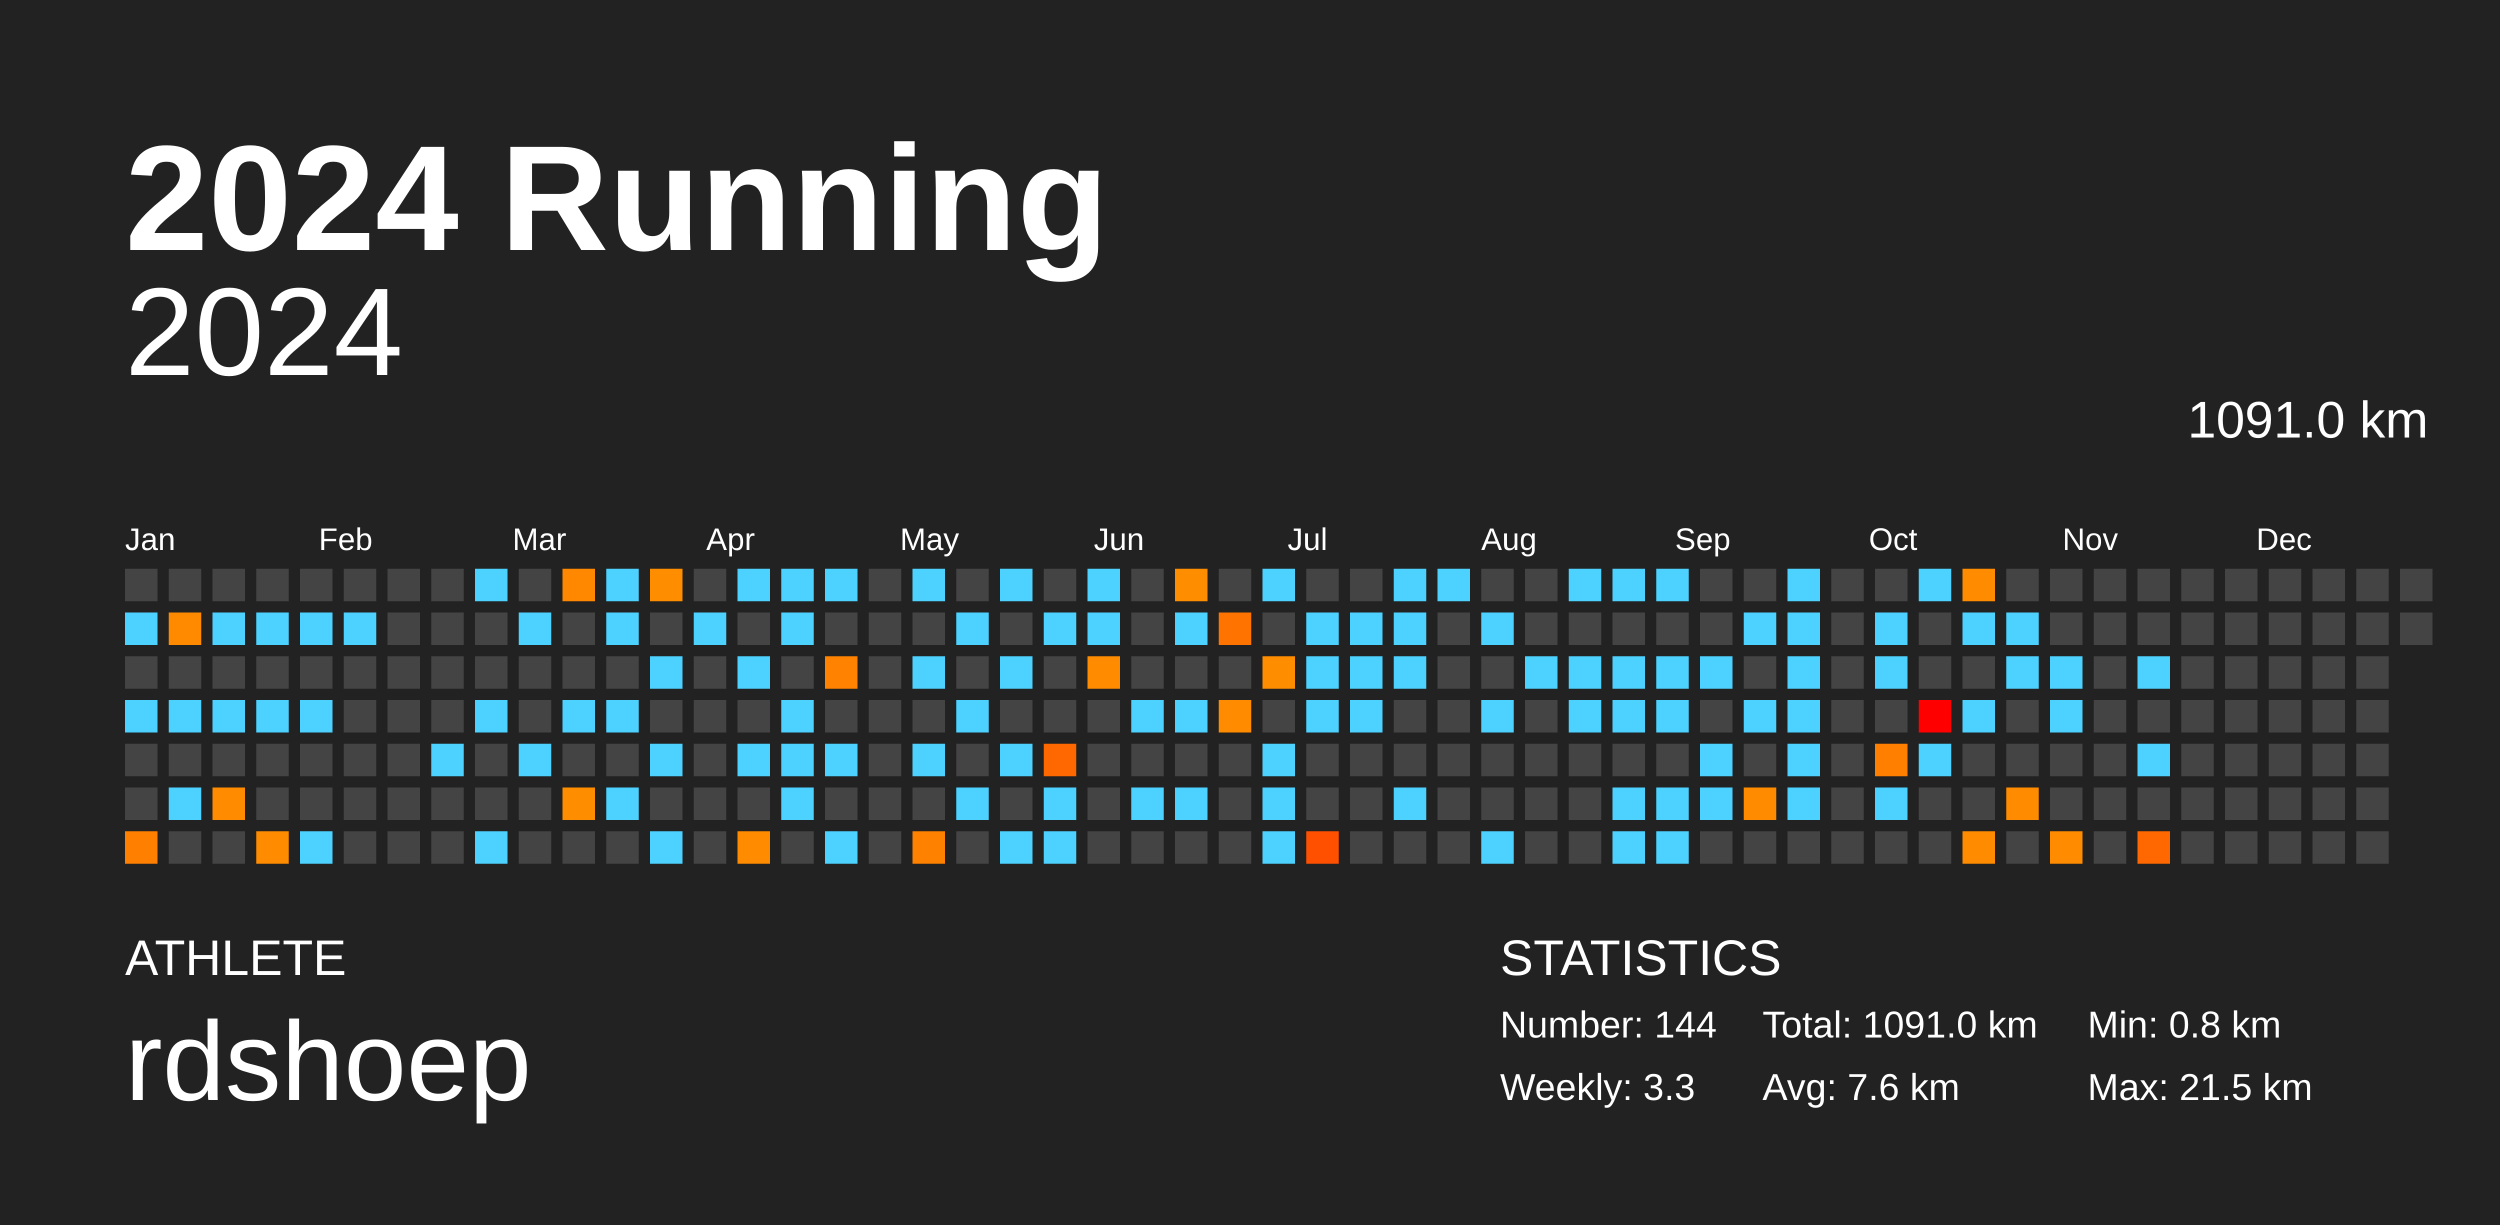
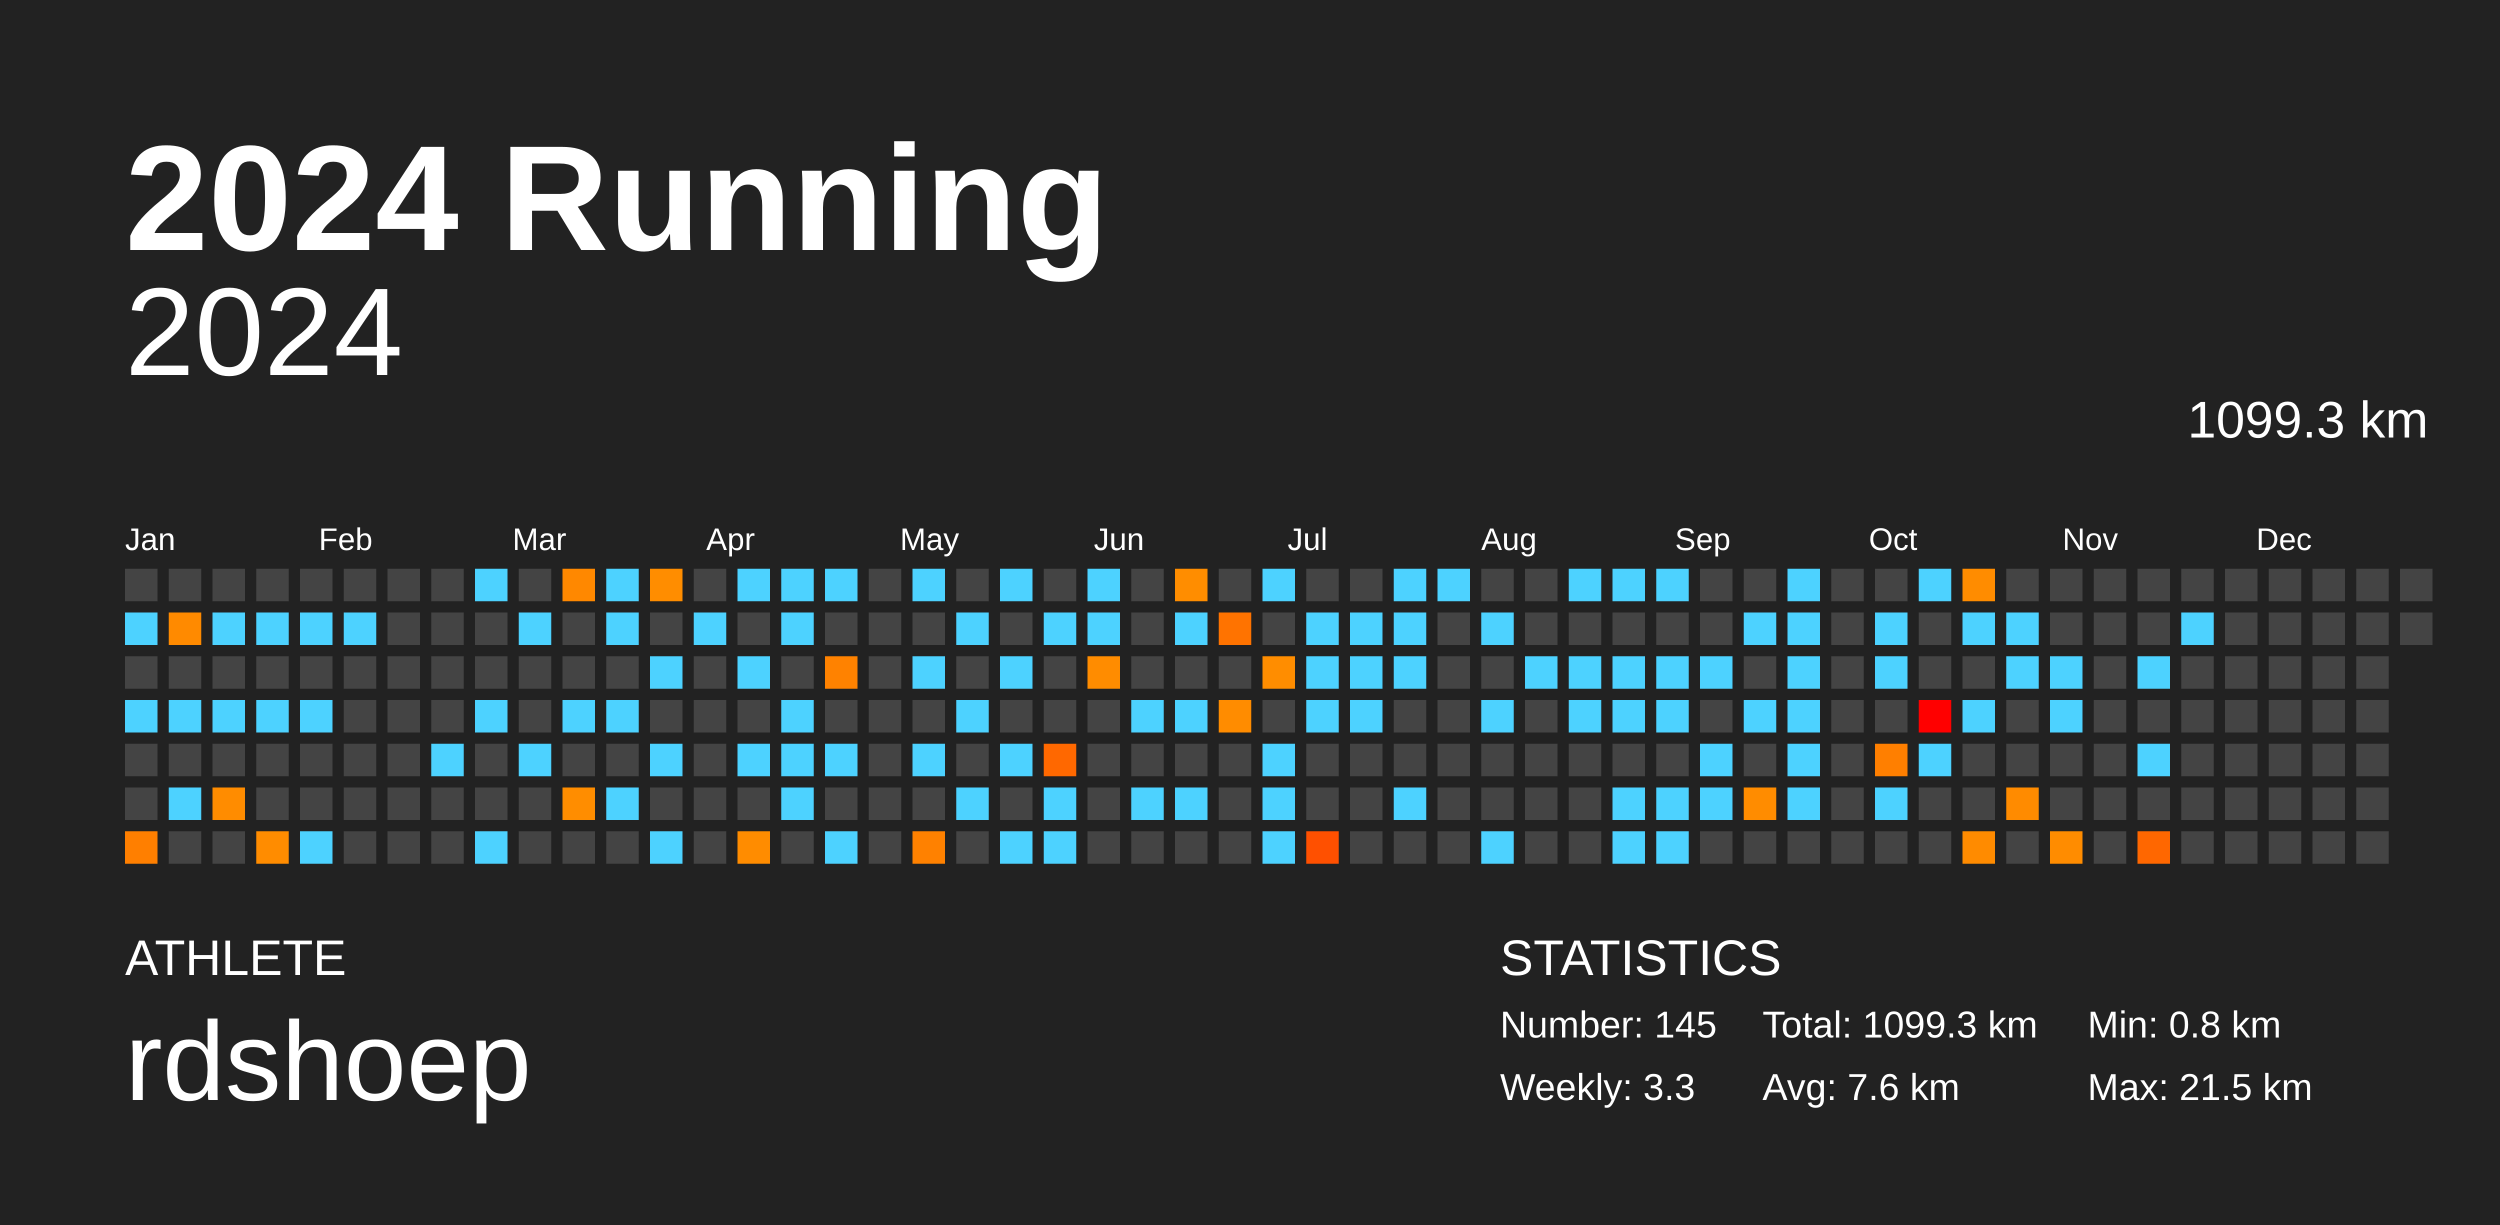
<svg xmlns="http://www.w3.org/2000/svg" baseProfile="full" height="98mm" version="1.1" viewBox="0,0,200,98" width="200mm">
  <defs />
  <rect fill="#222222" height="98" width="200" x="0" y="0" />
  <text fill="#FFFFFF" style="font-size:12px; font-family:Arial; font-weight:bold;" x="10" y="20">2024 Running</text>
  <text fill="#FFFFFF" style="font-size:4px; font-family:Arial" x="10" y="78">ATHLETE</text>
  <text fill="#FFFFFF" style="font-size:9px; font-family:Arial" x="10" y="88">rdshoep</text>
  <text fill="#FFFFFF" style="font-size:4px; font-family:Arial" x="120" y="78">STATISTICS</text>
-   <text fill="#FFFFFF" style="font-size:3px; font-family:Arial" x="120" y="83">Number: 144</text>
+   <text fill="#FFFFFF" style="font-size:3px; font-family:Arial" x="120" y="83">Number: 145</text>
  <text fill="#FFFFFF" style="font-size:3px; font-family:Arial" x="120" y="88">Weekly: 3.3</text>
-   <text fill="#FFFFFF" style="font-size:3px; font-family:Arial" x="141" y="83">Total: 1091.0 km</text>
+   <text fill="#FFFFFF" style="font-size:3px; font-family:Arial" x="141" y="83">Total: 1099.3 km</text>
  <text fill="#FFFFFF" style="font-size:3px; font-family:Arial" x="141" y="88">Avg: 7.6 km</text>
  <text fill="#FFFFFF" style="font-size:3px; font-family:Arial" x="167" y="83">Min: 0.8 km</text>
  <text fill="#FFFFFF" style="font-size:3px; font-family:Arial" x="167" y="88">Max: 21.5 km</text>
  <text alignment-baseline="hanging" fill="#FFFFFF" style="font-size:10.0px; font-family:Arial;" x="10" y="30">2024</text>
-   <text alignment-baseline="hanging" fill="#FFFFFF" style="font-size:4.125px; font-family:Arial;" x="175" y="35">1091.0 km</text>
+   <text alignment-baseline="hanging" fill="#FFFFFF" style="font-size:4.125px; font-family:Arial;" x="175" y="35">1099.3 km</text>
  <text fill="#FFFFFF" style="font-size:2.5px; font-family:Arial" x="10.0" y="44">Jan</text>
  <text fill="#FFFFFF" style="font-size:2.5px; font-family:Arial" x="25.5" y="44">Feb</text>
  <text fill="#FFFFFF" style="font-size:2.5px; font-family:Arial" x="41.0" y="44">Mar</text>
  <text fill="#FFFFFF" style="font-size:2.5px; font-family:Arial" x="56.5" y="44">Apr</text>
  <text fill="#FFFFFF" style="font-size:2.5px; font-family:Arial" x="72.0" y="44">May</text>
  <text fill="#FFFFFF" style="font-size:2.5px; font-family:Arial" x="87.5" y="44">Jun</text>
  <text fill="#FFFFFF" style="font-size:2.5px; font-family:Arial" x="103.0" y="44">Jul</text>
  <text fill="#FFFFFF" style="font-size:2.5px; font-family:Arial" x="118.5" y="44">Aug</text>
  <text fill="#FFFFFF" style="font-size:2.5px; font-family:Arial" x="134.0" y="44">Sep</text>
  <text fill="#FFFFFF" style="font-size:2.5px; font-family:Arial" x="149.5" y="44">Oct</text>
  <text fill="#FFFFFF" style="font-size:2.5px; font-family:Arial" x="165.0" y="44">Nov</text>
  <text fill="#FFFFFF" style="font-size:2.5px; font-family:Arial" x="180.5" y="44">Dec</text>
  <rect fill="#444444" height="2.6" width="2.6" x="10.0" y="45.5" />
  <rect fill="#4dd2ff" height="2.6" width="2.6" x="10.0" y="49.0" />
  <rect fill="#444444" height="2.6" width="2.6" x="10.0" y="52.5" />
  <rect fill="#4dd2ff" height="2.6" width="2.6" x="10.0" y="56.0" />
  <rect fill="#444444" height="2.6" width="2.6" x="10.0" y="59.5" />
  <rect fill="#444444" height="2.6" width="2.6" x="10.0" y="63.0" />
  <rect fill="#ff7f00" height="2.6" width="2.6" x="10.0" y="66.5" />
  <rect fill="#444444" height="2.6" width="2.6" x="13.5" y="45.5" />
  <rect fill="#ff8a00" height="2.6" width="2.6" x="13.5" y="49.0" />
  <rect fill="#444444" height="2.6" width="2.6" x="13.5" y="52.5" />
  <rect fill="#4dd2ff" height="2.6" width="2.6" x="13.5" y="56.0" />
  <rect fill="#444444" height="2.6" width="2.6" x="13.5" y="59.5" />
  <rect fill="#4dd2ff" height="2.6" width="2.6" x="13.5" y="63.0" />
  <rect fill="#444444" height="2.6" width="2.6" x="13.5" y="66.5" />
  <rect fill="#444444" height="2.6" width="2.6" x="17.0" y="45.5" />
  <rect fill="#4dd2ff" height="2.6" width="2.6" x="17.0" y="49.0" />
  <rect fill="#444444" height="2.6" width="2.6" x="17.0" y="52.5" />
  <rect fill="#4dd2ff" height="2.6" width="2.6" x="17.0" y="56.0" />
  <rect fill="#444444" height="2.6" width="2.6" x="17.0" y="59.5" />
  <rect fill="#ff8c00" height="2.6" width="2.6" x="17.0" y="63.0" />
  <rect fill="#444444" height="2.6" width="2.6" x="17.0" y="66.5" />
  <rect fill="#444444" height="2.6" width="2.6" x="20.5" y="45.5" />
  <rect fill="#4dd2ff" height="2.6" width="2.6" x="20.5" y="49.0" />
  <rect fill="#444444" height="2.6" width="2.6" x="20.5" y="52.5" />
  <rect fill="#4dd2ff" height="2.6" width="2.6" x="20.5" y="56.0" />
  <rect fill="#444444" height="2.6" width="2.6" x="20.5" y="59.5" />
  <rect fill="#444444" height="2.6" width="2.6" x="20.5" y="63.0" />
  <rect fill="#ff8c00" height="2.6" width="2.6" x="20.5" y="66.5" />
  <rect fill="#444444" height="2.6" width="2.6" x="24.0" y="45.5" />
  <rect fill="#4dd2ff" height="2.6" width="2.6" x="24.0" y="49.0" />
  <rect fill="#444444" height="2.6" width="2.6" x="24.0" y="52.5" />
  <rect fill="#4dd2ff" height="2.6" width="2.6" x="24.0" y="56.0" />
  <rect fill="#444444" height="2.6" width="2.6" x="24.0" y="59.5" />
  <rect fill="#444444" height="2.6" width="2.6" x="24.0" y="63.0" />
  <rect fill="#4dd2ff" height="2.6" width="2.6" x="24.0" y="66.5" />
  <rect fill="#444444" height="2.6" width="2.6" x="27.5" y="45.5" />
  <rect fill="#4dd2ff" height="2.6" width="2.6" x="27.5" y="49.0" />
  <rect fill="#444444" height="2.6" width="2.6" x="27.5" y="52.5" />
  <rect fill="#444444" height="2.6" width="2.6" x="27.5" y="56.0" />
  <rect fill="#444444" height="2.6" width="2.6" x="27.5" y="59.5" />
  <rect fill="#444444" height="2.6" width="2.6" x="27.5" y="63.0" />
  <rect fill="#444444" height="2.6" width="2.6" x="27.5" y="66.5" />
  <rect fill="#444444" height="2.6" width="2.6" x="31.0" y="45.5" />
  <rect fill="#444444" height="2.6" width="2.6" x="31.0" y="49.0" />
  <rect fill="#444444" height="2.6" width="2.6" x="31.0" y="52.5" />
  <rect fill="#444444" height="2.6" width="2.6" x="31.0" y="56.0" />
  <rect fill="#444444" height="2.6" width="2.6" x="31.0" y="59.5" />
  <rect fill="#444444" height="2.6" width="2.6" x="31.0" y="63.0" />
  <rect fill="#444444" height="2.6" width="2.6" x="31.0" y="66.5" />
  <rect fill="#444444" height="2.6" width="2.6" x="34.5" y="45.5" />
  <rect fill="#444444" height="2.6" width="2.6" x="34.5" y="49.0" />
  <rect fill="#444444" height="2.6" width="2.6" x="34.5" y="52.5" />
  <rect fill="#444444" height="2.6" width="2.6" x="34.5" y="56.0" />
  <rect fill="#4dd2ff" height="2.6" width="2.6" x="34.5" y="59.5" />
  <rect fill="#444444" height="2.6" width="2.6" x="34.5" y="63.0" />
  <rect fill="#444444" height="2.6" width="2.6" x="34.5" y="66.5" />
  <rect fill="#4dd2ff" height="2.6" width="2.6" x="38.0" y="45.5" />
  <rect fill="#444444" height="2.6" width="2.6" x="38.0" y="49.0" />
  <rect fill="#444444" height="2.6" width="2.6" x="38.0" y="52.5" />
  <rect fill="#4dd2ff" height="2.6" width="2.6" x="38.0" y="56.0" />
  <rect fill="#444444" height="2.6" width="2.6" x="38.0" y="59.5" />
  <rect fill="#444444" height="2.6" width="2.6" x="38.0" y="63.0" />
  <rect fill="#4dd2ff" height="2.6" width="2.6" x="38.0" y="66.5" />
  <rect fill="#444444" height="2.6" width="2.6" x="41.5" y="45.5" />
  <rect fill="#4dd2ff" height="2.6" width="2.6" x="41.5" y="49.0" />
  <rect fill="#444444" height="2.6" width="2.6" x="41.5" y="52.5" />
  <rect fill="#444444" height="2.6" width="2.6" x="41.5" y="56.0" />
  <rect fill="#4dd2ff" height="2.6" width="2.6" x="41.5" y="59.5" />
  <rect fill="#444444" height="2.6" width="2.6" x="41.5" y="63.0" />
  <rect fill="#444444" height="2.6" width="2.6" x="41.5" y="66.5" />
  <rect fill="#ff8800" height="2.6" width="2.6" x="45.0" y="45.5" />
  <rect fill="#444444" height="2.6" width="2.6" x="45.0" y="49.0" />
  <rect fill="#444444" height="2.6" width="2.6" x="45.0" y="52.5" />
  <rect fill="#4dd2ff" height="2.6" width="2.6" x="45.0" y="56.0" />
  <rect fill="#444444" height="2.6" width="2.6" x="45.0" y="59.5" />
  <rect fill="#ff8d00" height="2.6" width="2.6" x="45.0" y="63.0" />
  <rect fill="#444444" height="2.6" width="2.6" x="45.0" y="66.5" />
  <rect fill="#4dd2ff" height="2.6" width="2.6" x="48.5" y="45.5" />
  <rect fill="#4dd2ff" height="2.6" width="2.6" x="48.5" y="49.0" />
  <rect fill="#444444" height="2.6" width="2.6" x="48.5" y="52.5" />
  <rect fill="#4dd2ff" height="2.6" width="2.6" x="48.5" y="56.0" />
  <rect fill="#444444" height="2.6" width="2.6" x="48.5" y="59.5" />
  <rect fill="#4dd2ff" height="2.6" width="2.6" x="48.5" y="63.0" />
  <rect fill="#444444" height="2.6" width="2.6" x="48.5" y="66.5" />
  <rect fill="#ff8d00" height="2.6" width="2.6" x="52.0" y="45.5" />
  <rect fill="#444444" height="2.6" width="2.6" x="52.0" y="49.0" />
  <rect fill="#4dd2ff" height="2.6" width="2.6" x="52.0" y="52.5" />
  <rect fill="#444444" height="2.6" width="2.6" x="52.0" y="56.0" />
  <rect fill="#4dd2ff" height="2.6" width="2.6" x="52.0" y="59.5" />
  <rect fill="#444444" height="2.6" width="2.6" x="52.0" y="63.0" />
  <rect fill="#4dd2ff" height="2.6" width="2.6" x="52.0" y="66.5" />
  <rect fill="#444444" height="2.6" width="2.6" x="55.5" y="45.5" />
  <rect fill="#4dd2ff" height="2.6" width="2.6" x="55.5" y="49.0" />
  <rect fill="#444444" height="2.6" width="2.6" x="55.5" y="52.5" />
  <rect fill="#444444" height="2.6" width="2.6" x="55.5" y="56.0" />
  <rect fill="#444444" height="2.6" width="2.6" x="55.5" y="59.5" />
  <rect fill="#444444" height="2.6" width="2.6" x="55.5" y="63.0" />
  <rect fill="#444444" height="2.6" width="2.6" x="55.5" y="66.5" />
  <rect fill="#4dd2ff" height="2.6" width="2.6" x="59.0" y="45.5" />
  <rect fill="#444444" height="2.6" width="2.6" x="59.0" y="49.0" />
  <rect fill="#4dd2ff" height="2.6" width="2.6" x="59.0" y="52.5" />
  <rect fill="#444444" height="2.6" width="2.6" x="59.0" y="56.0" />
  <rect fill="#4dd2ff" height="2.6" width="2.6" x="59.0" y="59.5" />
  <rect fill="#444444" height="2.6" width="2.6" x="59.0" y="63.0" />
  <rect fill="#ff8c00" height="2.6" width="2.6" x="59.0" y="66.5" />
  <rect fill="#4dd2ff" height="2.6" width="2.6" x="62.5" y="45.5" />
  <rect fill="#4dd2ff" height="2.6" width="2.6" x="62.5" y="49.0" />
  <rect fill="#444444" height="2.6" width="2.6" x="62.5" y="52.5" />
  <rect fill="#4dd2ff" height="2.6" width="2.6" x="62.5" y="56.0" />
  <rect fill="#4dd2ff" height="2.6" width="2.6" x="62.5" y="59.5" />
  <rect fill="#4dd2ff" height="2.6" width="2.6" x="62.5" y="63.0" />
  <rect fill="#444444" height="2.6" width="2.6" x="62.5" y="66.5" />
  <rect fill="#4dd2ff" height="2.6" width="2.6" x="66.0" y="45.5" />
  <rect fill="#444444" height="2.6" width="2.6" x="66.0" y="49.0" />
  <rect fill="#ff8200" height="2.6" width="2.6" x="66.0" y="52.5" />
  <rect fill="#444444" height="2.6" width="2.6" x="66.0" y="56.0" />
  <rect fill="#4dd2ff" height="2.6" width="2.6" x="66.0" y="59.5" />
  <rect fill="#444444" height="2.6" width="2.6" x="66.0" y="63.0" />
  <rect fill="#4dd2ff" height="2.6" width="2.6" x="66.0" y="66.5" />
  <rect fill="#444444" height="2.6" width="2.6" x="69.5" y="45.5" />
  <rect fill="#444444" height="2.6" width="2.6" x="69.5" y="49.0" />
  <rect fill="#444444" height="2.6" width="2.6" x="69.5" y="52.5" />
  <rect fill="#444444" height="2.6" width="2.6" x="69.5" y="56.0" />
  <rect fill="#444444" height="2.6" width="2.6" x="69.5" y="59.5" />
  <rect fill="#444444" height="2.6" width="2.6" x="69.5" y="63.0" />
  <rect fill="#444444" height="2.6" width="2.6" x="69.5" y="66.5" />
  <rect fill="#4dd2ff" height="2.6" width="2.6" x="73.0" y="45.5" />
  <rect fill="#444444" height="2.6" width="2.6" x="73.0" y="49.0" />
  <rect fill="#4dd2ff" height="2.6" width="2.6" x="73.0" y="52.5" />
  <rect fill="#444444" height="2.6" width="2.6" x="73.0" y="56.0" />
  <rect fill="#4dd2ff" height="2.6" width="2.6" x="73.0" y="59.5" />
  <rect fill="#444444" height="2.6" width="2.6" x="73.0" y="63.0" />
  <rect fill="#ff8100" height="2.6" width="2.6" x="73.0" y="66.5" />
  <rect fill="#444444" height="2.6" width="2.6" x="76.5" y="45.5" />
  <rect fill="#4dd2ff" height="2.6" width="2.6" x="76.5" y="49.0" />
  <rect fill="#444444" height="2.6" width="2.6" x="76.5" y="52.5" />
  <rect fill="#4dd2ff" height="2.6" width="2.6" x="76.5" y="56.0" />
  <rect fill="#444444" height="2.6" width="2.6" x="76.5" y="59.5" />
  <rect fill="#4dd2ff" height="2.6" width="2.6" x="76.5" y="63.0" />
  <rect fill="#444444" height="2.6" width="2.6" x="76.5" y="66.5" />
  <rect fill="#4dd2ff" height="2.6" width="2.6" x="80.0" y="45.5" />
  <rect fill="#444444" height="2.6" width="2.6" x="80.0" y="49.0" />
  <rect fill="#4dd2ff" height="2.6" width="2.6" x="80.0" y="52.5" />
  <rect fill="#444444" height="2.6" width="2.6" x="80.0" y="56.0" />
  <rect fill="#4dd2ff" height="2.6" width="2.6" x="80.0" y="59.5" />
  <rect fill="#444444" height="2.6" width="2.6" x="80.0" y="63.0" />
  <rect fill="#4dd2ff" height="2.6" width="2.6" x="80.0" y="66.5" />
  <rect fill="#444444" height="2.6" width="2.6" x="83.5" y="45.5" />
  <rect fill="#4dd2ff" height="2.6" width="2.6" x="83.5" y="49.0" />
  <rect fill="#444444" height="2.6" width="2.6" x="83.5" y="52.5" />
  <rect fill="#444444" height="2.6" width="2.6" x="83.5" y="56.0" />
  <rect fill="#ff6800" height="2.6" width="2.6" x="83.5" y="59.5" />
  <rect fill="#4dd2ff" height="2.6" width="2.6" x="83.5" y="63.0" />
  <rect fill="#4dd2ff" height="2.6" width="2.6" x="83.5" y="66.5" />
  <rect fill="#4dd2ff" height="2.6" width="2.6" x="87.0" y="45.5" />
  <rect fill="#4dd2ff" height="2.6" width="2.6" x="87.0" y="49.0" />
  <rect fill="#ff8c00" height="2.6" width="2.6" x="87.0" y="52.5" />
  <rect fill="#444444" height="2.6" width="2.6" x="87.0" y="56.0" />
  <rect fill="#444444" height="2.6" width="2.6" x="87.0" y="59.5" />
  <rect fill="#444444" height="2.6" width="2.6" x="87.0" y="63.0" />
  <rect fill="#444444" height="2.6" width="2.6" x="87.0" y="66.5" />
  <rect fill="#444444" height="2.6" width="2.6" x="90.5" y="45.5" />
  <rect fill="#444444" height="2.6" width="2.6" x="90.5" y="49.0" />
  <rect fill="#444444" height="2.6" width="2.6" x="90.5" y="52.5" />
  <rect fill="#4dd2ff" height="2.6" width="2.6" x="90.5" y="56.0" />
  <rect fill="#444444" height="2.6" width="2.6" x="90.5" y="59.5" />
  <rect fill="#4dd2ff" height="2.6" width="2.6" x="90.5" y="63.0" />
  <rect fill="#444444" height="2.6" width="2.6" x="90.5" y="66.5" />
  <rect fill="#ff8d00" height="2.6" width="2.6" x="94.0" y="45.5" />
  <rect fill="#4dd2ff" height="2.6" width="2.6" x="94.0" y="49.0" />
  <rect fill="#444444" height="2.6" width="2.6" x="94.0" y="52.5" />
  <rect fill="#4dd2ff" height="2.6" width="2.6" x="94.0" y="56.0" />
  <rect fill="#444444" height="2.6" width="2.6" x="94.0" y="59.5" />
  <rect fill="#4dd2ff" height="2.6" width="2.6" x="94.0" y="63.0" />
  <rect fill="#444444" height="2.6" width="2.6" x="94.0" y="66.5" />
  <rect fill="#444444" height="2.6" width="2.6" x="97.5" y="45.5" />
  <rect fill="#ff7300" height="2.6" width="2.6" x="97.5" y="49.0" />
  <rect fill="#444444" height="2.6" width="2.6" x="97.5" y="52.5" />
  <rect fill="#ff8c00" height="2.6" width="2.6" x="97.5" y="56.0" />
  <rect fill="#444444" height="2.6" width="2.6" x="97.5" y="59.5" />
  <rect fill="#444444" height="2.6" width="2.6" x="97.5" y="63.0" />
  <rect fill="#444444" height="2.6" width="2.6" x="97.5" y="66.5" />
  <rect fill="#4dd2ff" height="2.6" width="2.6" x="101.0" y="45.5" />
  <rect fill="#444444" height="2.6" width="2.6" x="101.0" y="49.0" />
  <rect fill="#ff8d00" height="2.6" width="2.6" x="101.0" y="52.5" />
  <rect fill="#444444" height="2.6" width="2.6" x="101.0" y="56.0" />
  <rect fill="#4dd2ff" height="2.6" width="2.6" x="101.0" y="59.5" />
  <rect fill="#4dd2ff" height="2.6" width="2.6" x="101.0" y="63.0" />
  <rect fill="#4dd2ff" height="2.6" width="2.6" x="101.0" y="66.5" />
  <rect fill="#444444" height="2.6" width="2.6" x="104.5" y="45.5" />
  <rect fill="#4dd2ff" height="2.6" width="2.6" x="104.5" y="49.0" />
  <rect fill="#4dd2ff" height="2.6" width="2.6" x="104.5" y="52.5" />
  <rect fill="#4dd2ff" height="2.6" width="2.6" x="104.5" y="56.0" />
  <rect fill="#444444" height="2.6" width="2.6" x="104.5" y="59.5" />
  <rect fill="#444444" height="2.6" width="2.6" x="104.5" y="63.0" />
  <rect fill="#ff5000" height="2.6" width="2.6" x="104.5" y="66.5" />
  <rect fill="#444444" height="2.6" width="2.6" x="108.0" y="45.5" />
  <rect fill="#4dd2ff" height="2.6" width="2.6" x="108.0" y="49.0" />
  <rect fill="#4dd2ff" height="2.6" width="2.6" x="108.0" y="52.5" />
  <rect fill="#4dd2ff" height="2.6" width="2.6" x="108.0" y="56.0" />
  <rect fill="#444444" height="2.6" width="2.6" x="108.0" y="59.5" />
  <rect fill="#444444" height="2.6" width="2.6" x="108.0" y="63.0" />
  <rect fill="#444444" height="2.6" width="2.6" x="108.0" y="66.5" />
  <rect fill="#4dd2ff" height="2.6" width="2.6" x="111.5" y="45.5" />
  <rect fill="#4dd2ff" height="2.6" width="2.6" x="111.5" y="49.0" />
  <rect fill="#4dd2ff" height="2.6" width="2.6" x="111.5" y="52.5" />
  <rect fill="#444444" height="2.6" width="2.6" x="111.5" y="56.0" />
  <rect fill="#444444" height="2.6" width="2.6" x="111.5" y="59.5" />
  <rect fill="#4dd2ff" height="2.6" width="2.6" x="111.5" y="63.0" />
  <rect fill="#444444" height="2.6" width="2.6" x="111.5" y="66.5" />
  <rect fill="#4dd2ff" height="2.6" width="2.6" x="115.0" y="45.5" />
  <rect fill="#444444" height="2.6" width="2.6" x="115.0" y="49.0" />
  <rect fill="#444444" height="2.6" width="2.6" x="115.0" y="52.5" />
  <rect fill="#444444" height="2.6" width="2.6" x="115.0" y="56.0" />
  <rect fill="#444444" height="2.6" width="2.6" x="115.0" y="59.5" />
  <rect fill="#444444" height="2.6" width="2.6" x="115.0" y="63.0" />
  <rect fill="#444444" height="2.6" width="2.6" x="115.0" y="66.5" />
  <rect fill="#444444" height="2.6" width="2.6" x="118.5" y="45.5" />
  <rect fill="#4dd2ff" height="2.6" width="2.6" x="118.5" y="49.0" />
  <rect fill="#444444" height="2.6" width="2.6" x="118.5" y="52.5" />
  <rect fill="#4dd2ff" height="2.6" width="2.6" x="118.5" y="56.0" />
  <rect fill="#444444" height="2.6" width="2.6" x="118.5" y="59.5" />
  <rect fill="#444444" height="2.6" width="2.6" x="118.5" y="63.0" />
  <rect fill="#4dd2ff" height="2.6" width="2.6" x="118.5" y="66.5" />
  <rect fill="#444444" height="2.6" width="2.6" x="122.0" y="45.5" />
  <rect fill="#444444" height="2.6" width="2.6" x="122.0" y="49.0" />
  <rect fill="#4dd2ff" height="2.6" width="2.6" x="122.0" y="52.5" />
  <rect fill="#444444" height="2.6" width="2.6" x="122.0" y="56.0" />
  <rect fill="#444444" height="2.6" width="2.6" x="122.0" y="59.5" />
  <rect fill="#444444" height="2.6" width="2.6" x="122.0" y="63.0" />
  <rect fill="#444444" height="2.6" width="2.6" x="122.0" y="66.5" />
  <rect fill="#4dd2ff" height="2.6" width="2.6" x="125.5" y="45.5" />
  <rect fill="#444444" height="2.6" width="2.6" x="125.5" y="49.0" />
  <rect fill="#4dd2ff" height="2.6" width="2.6" x="125.5" y="52.5" />
  <rect fill="#4dd2ff" height="2.6" width="2.6" x="125.5" y="56.0" />
  <rect fill="#444444" height="2.6" width="2.6" x="125.5" y="59.5" />
  <rect fill="#444444" height="2.6" width="2.6" x="125.5" y="63.0" />
  <rect fill="#444444" height="2.6" width="2.6" x="125.5" y="66.5" />
  <rect fill="#4dd2ff" height="2.6" width="2.6" x="129.0" y="45.5" />
  <rect fill="#444444" height="2.6" width="2.6" x="129.0" y="49.0" />
  <rect fill="#4dd2ff" height="2.6" width="2.6" x="129.0" y="52.5" />
  <rect fill="#4dd2ff" height="2.6" width="2.6" x="129.0" y="56.0" />
  <rect fill="#444444" height="2.6" width="2.6" x="129.0" y="59.5" />
  <rect fill="#4dd2ff" height="2.6" width="2.6" x="129.0" y="63.0" />
  <rect fill="#4dd2ff" height="2.6" width="2.6" x="129.0" y="66.5" />
  <rect fill="#4dd2ff" height="2.6" width="2.6" x="132.5" y="45.5" />
  <rect fill="#444444" height="2.6" width="2.6" x="132.5" y="49.0" />
  <rect fill="#4dd2ff" height="2.6" width="2.6" x="132.5" y="52.5" />
  <rect fill="#4dd2ff" height="2.6" width="2.6" x="132.5" y="56.0" />
  <rect fill="#444444" height="2.6" width="2.6" x="132.5" y="59.5" />
  <rect fill="#4dd2ff" height="2.6" width="2.6" x="132.5" y="63.0" />
  <rect fill="#4dd2ff" height="2.6" width="2.6" x="132.5" y="66.5" />
  <rect fill="#444444" height="2.6" width="2.6" x="136.0" y="45.5" />
  <rect fill="#444444" height="2.6" width="2.6" x="136.0" y="49.0" />
  <rect fill="#4dd2ff" height="2.6" width="2.6" x="136.0" y="52.5" />
  <rect fill="#444444" height="2.6" width="2.6" x="136.0" y="56.0" />
  <rect fill="#4dd2ff" height="2.6" width="2.6" x="136.0" y="59.5" />
  <rect fill="#4dd2ff" height="2.6" width="2.6" x="136.0" y="63.0" />
  <rect fill="#444444" height="2.6" width="2.6" x="136.0" y="66.5" />
  <rect fill="#444444" height="2.6" width="2.6" x="139.5" y="45.5" />
  <rect fill="#4dd2ff" height="2.6" width="2.6" x="139.5" y="49.0" />
  <rect fill="#444444" height="2.6" width="2.6" x="139.5" y="52.5" />
  <rect fill="#4dd2ff" height="2.6" width="2.6" x="139.5" y="56.0" />
  <rect fill="#444444" height="2.6" width="2.6" x="139.5" y="59.5" />
  <rect fill="#ff8c00" height="2.6" width="2.6" x="139.5" y="63.0" />
  <rect fill="#444444" height="2.6" width="2.6" x="139.5" y="66.5" />
  <rect fill="#4dd2ff" height="2.6" width="2.6" x="143.0" y="45.5" />
  <rect fill="#4dd2ff" height="2.6" width="2.6" x="143.0" y="49.0" />
  <rect fill="#4dd2ff" height="2.6" width="2.6" x="143.0" y="52.5" />
  <rect fill="#4dd2ff" height="2.6" width="2.6" x="143.0" y="56.0" />
  <rect fill="#4dd2ff" height="2.6" width="2.6" x="143.0" y="59.5" />
  <rect fill="#4dd2ff" height="2.6" width="2.6" x="143.0" y="63.0" />
  <rect fill="#444444" height="2.6" width="2.6" x="143.0" y="66.5" />
  <rect fill="#444444" height="2.6" width="2.6" x="146.5" y="45.5" />
  <rect fill="#444444" height="2.6" width="2.6" x="146.5" y="49.0" />
  <rect fill="#444444" height="2.6" width="2.6" x="146.5" y="52.5" />
  <rect fill="#444444" height="2.6" width="2.6" x="146.5" y="56.0" />
  <rect fill="#444444" height="2.6" width="2.6" x="146.5" y="59.5" />
  <rect fill="#444444" height="2.6" width="2.6" x="146.5" y="63.0" />
  <rect fill="#444444" height="2.6" width="2.6" x="146.5" y="66.5" />
  <rect fill="#444444" height="2.6" width="2.6" x="150.0" y="45.5" />
  <rect fill="#4dd2ff" height="2.6" width="2.6" x="150.0" y="49.0" />
  <rect fill="#4dd2ff" height="2.6" width="2.6" x="150.0" y="52.5" />
  <rect fill="#444444" height="2.6" width="2.6" x="150.0" y="56.0" />
  <rect fill="#ff7f00" height="2.6" width="2.6" x="150.0" y="59.5" />
  <rect fill="#4dd2ff" height="2.6" width="2.6" x="150.0" y="63.0" />
  <rect fill="#444444" height="2.6" width="2.6" x="150.0" y="66.5" />
  <rect fill="#4dd2ff" height="2.6" width="2.6" x="153.5" y="45.5" />
  <rect fill="#444444" height="2.6" width="2.6" x="153.5" y="49.0" />
  <rect fill="#444444" height="2.6" width="2.6" x="153.5" y="52.5" />
  <rect fill="red" height="2.6" width="2.6" x="153.5" y="56.0" />
  <rect fill="#4dd2ff" height="2.6" width="2.6" x="153.5" y="59.5" />
  <rect fill="#444444" height="2.6" width="2.6" x="153.5" y="63.0" />
  <rect fill="#444444" height="2.6" width="2.6" x="153.5" y="66.5" />
  <rect fill="#ff8c00" height="2.6" width="2.6" x="157.0" y="45.5" />
  <rect fill="#4dd2ff" height="2.6" width="2.6" x="157.0" y="49.0" />
  <rect fill="#444444" height="2.6" width="2.6" x="157.0" y="52.5" />
  <rect fill="#4dd2ff" height="2.6" width="2.6" x="157.0" y="56.0" />
  <rect fill="#444444" height="2.6" width="2.6" x="157.0" y="59.5" />
  <rect fill="#444444" height="2.6" width="2.6" x="157.0" y="63.0" />
  <rect fill="#ff8b00" height="2.6" width="2.6" x="157.0" y="66.5" />
  <rect fill="#444444" height="2.6" width="2.6" x="160.5" y="45.5" />
  <rect fill="#4dd2ff" height="2.6" width="2.6" x="160.5" y="49.0" />
  <rect fill="#4dd2ff" height="2.6" width="2.6" x="160.5" y="52.5" />
  <rect fill="#444444" height="2.6" width="2.6" x="160.5" y="56.0" />
  <rect fill="#444444" height="2.6" width="2.6" x="160.5" y="59.5" />
  <rect fill="#ff8b00" height="2.6" width="2.6" x="160.5" y="63.0" />
  <rect fill="#444444" height="2.6" width="2.6" x="160.5" y="66.5" />
  <rect fill="#444444" height="2.6" width="2.6" x="164.0" y="45.5" />
  <rect fill="#444444" height="2.6" width="2.6" x="164.0" y="49.0" />
  <rect fill="#4dd2ff" height="2.6" width="2.6" x="164.0" y="52.5" />
  <rect fill="#4dd2ff" height="2.6" width="2.6" x="164.0" y="56.0" />
  <rect fill="#444444" height="2.6" width="2.6" x="164.0" y="59.5" />
  <rect fill="#444444" height="2.6" width="2.6" x="164.0" y="63.0" />
  <rect fill="#ff8c00" height="2.6" width="2.6" x="164.0" y="66.5" />
  <rect fill="#444444" height="2.6" width="2.6" x="167.5" y="45.5" />
  <rect fill="#444444" height="2.6" width="2.6" x="167.5" y="49.0" />
  <rect fill="#444444" height="2.6" width="2.6" x="167.5" y="52.5" />
  <rect fill="#444444" height="2.6" width="2.6" x="167.5" y="56.0" />
  <rect fill="#444444" height="2.6" width="2.6" x="167.5" y="59.5" />
  <rect fill="#444444" height="2.6" width="2.6" x="167.5" y="63.0" />
  <rect fill="#444444" height="2.6" width="2.6" x="167.5" y="66.5" />
  <rect fill="#444444" height="2.6" width="2.6" x="171.0" y="45.5" />
  <rect fill="#444444" height="2.6" width="2.6" x="171.0" y="49.0" />
  <rect fill="#4dd2ff" height="2.6" width="2.6" x="171.0" y="52.5" />
  <rect fill="#444444" height="2.6" width="2.6" x="171.0" y="56.0" />
  <rect fill="#4dd2ff" height="2.6" width="2.6" x="171.0" y="59.5" />
  <rect fill="#444444" height="2.6" width="2.6" x="171.0" y="63.0" />
  <rect fill="#ff6700" height="2.6" width="2.6" x="171.0" y="66.5" />
  <rect fill="#444444" height="2.6" width="2.6" x="174.5" y="45.5" />
-   <rect fill="#444444" height="2.6" width="2.6" x="174.5" y="49.0" />
+   <rect fill="#4dd2ff" height="2.6" width="2.6" x="174.5" y="49.0" />
  <rect fill="#444444" height="2.6" width="2.6" x="174.5" y="52.5" />
  <rect fill="#444444" height="2.6" width="2.6" x="174.5" y="56.0" />
  <rect fill="#444444" height="2.6" width="2.6" x="174.5" y="59.5" />
  <rect fill="#444444" height="2.6" width="2.6" x="174.5" y="63.0" />
  <rect fill="#444444" height="2.6" width="2.6" x="174.5" y="66.5" />
  <rect fill="#444444" height="2.6" width="2.6" x="178.0" y="45.5" />
  <rect fill="#444444" height="2.6" width="2.6" x="178.0" y="49.0" />
  <rect fill="#444444" height="2.6" width="2.6" x="178.0" y="52.5" />
  <rect fill="#444444" height="2.6" width="2.6" x="178.0" y="56.0" />
  <rect fill="#444444" height="2.6" width="2.6" x="178.0" y="59.5" />
  <rect fill="#444444" height="2.6" width="2.6" x="178.0" y="63.0" />
  <rect fill="#444444" height="2.6" width="2.6" x="178.0" y="66.5" />
  <rect fill="#444444" height="2.6" width="2.6" x="181.5" y="45.5" />
  <rect fill="#444444" height="2.6" width="2.6" x="181.5" y="49.0" />
  <rect fill="#444444" height="2.6" width="2.6" x="181.5" y="52.5" />
  <rect fill="#444444" height="2.6" width="2.6" x="181.5" y="56.0" />
  <rect fill="#444444" height="2.6" width="2.6" x="181.5" y="59.5" />
  <rect fill="#444444" height="2.6" width="2.6" x="181.5" y="63.0" />
  <rect fill="#444444" height="2.6" width="2.6" x="181.5" y="66.5" />
  <rect fill="#444444" height="2.6" width="2.6" x="185.0" y="45.5" />
  <rect fill="#444444" height="2.6" width="2.6" x="185.0" y="49.0" />
  <rect fill="#444444" height="2.6" width="2.6" x="185.0" y="52.5" />
  <rect fill="#444444" height="2.6" width="2.6" x="185.0" y="56.0" />
  <rect fill="#444444" height="2.6" width="2.6" x="185.0" y="59.5" />
  <rect fill="#444444" height="2.6" width="2.6" x="185.0" y="63.0" />
  <rect fill="#444444" height="2.6" width="2.6" x="185.0" y="66.5" />
  <rect fill="#444444" height="2.6" width="2.6" x="188.5" y="45.5" />
  <rect fill="#444444" height="2.6" width="2.6" x="188.5" y="49.0" />
  <rect fill="#444444" height="2.6" width="2.6" x="188.5" y="52.5" />
  <rect fill="#444444" height="2.6" width="2.6" x="188.5" y="56.0" />
  <rect fill="#444444" height="2.6" width="2.6" x="188.5" y="59.5" />
  <rect fill="#444444" height="2.6" width="2.6" x="188.5" y="63.0" />
  <rect fill="#444444" height="2.6" width="2.6" x="188.5" y="66.5" />
  <rect fill="#444444" height="2.6" width="2.6" x="192.0" y="45.5" />
  <rect fill="#444444" height="2.6" width="2.6" x="192.0" y="49.0" />
</svg>
